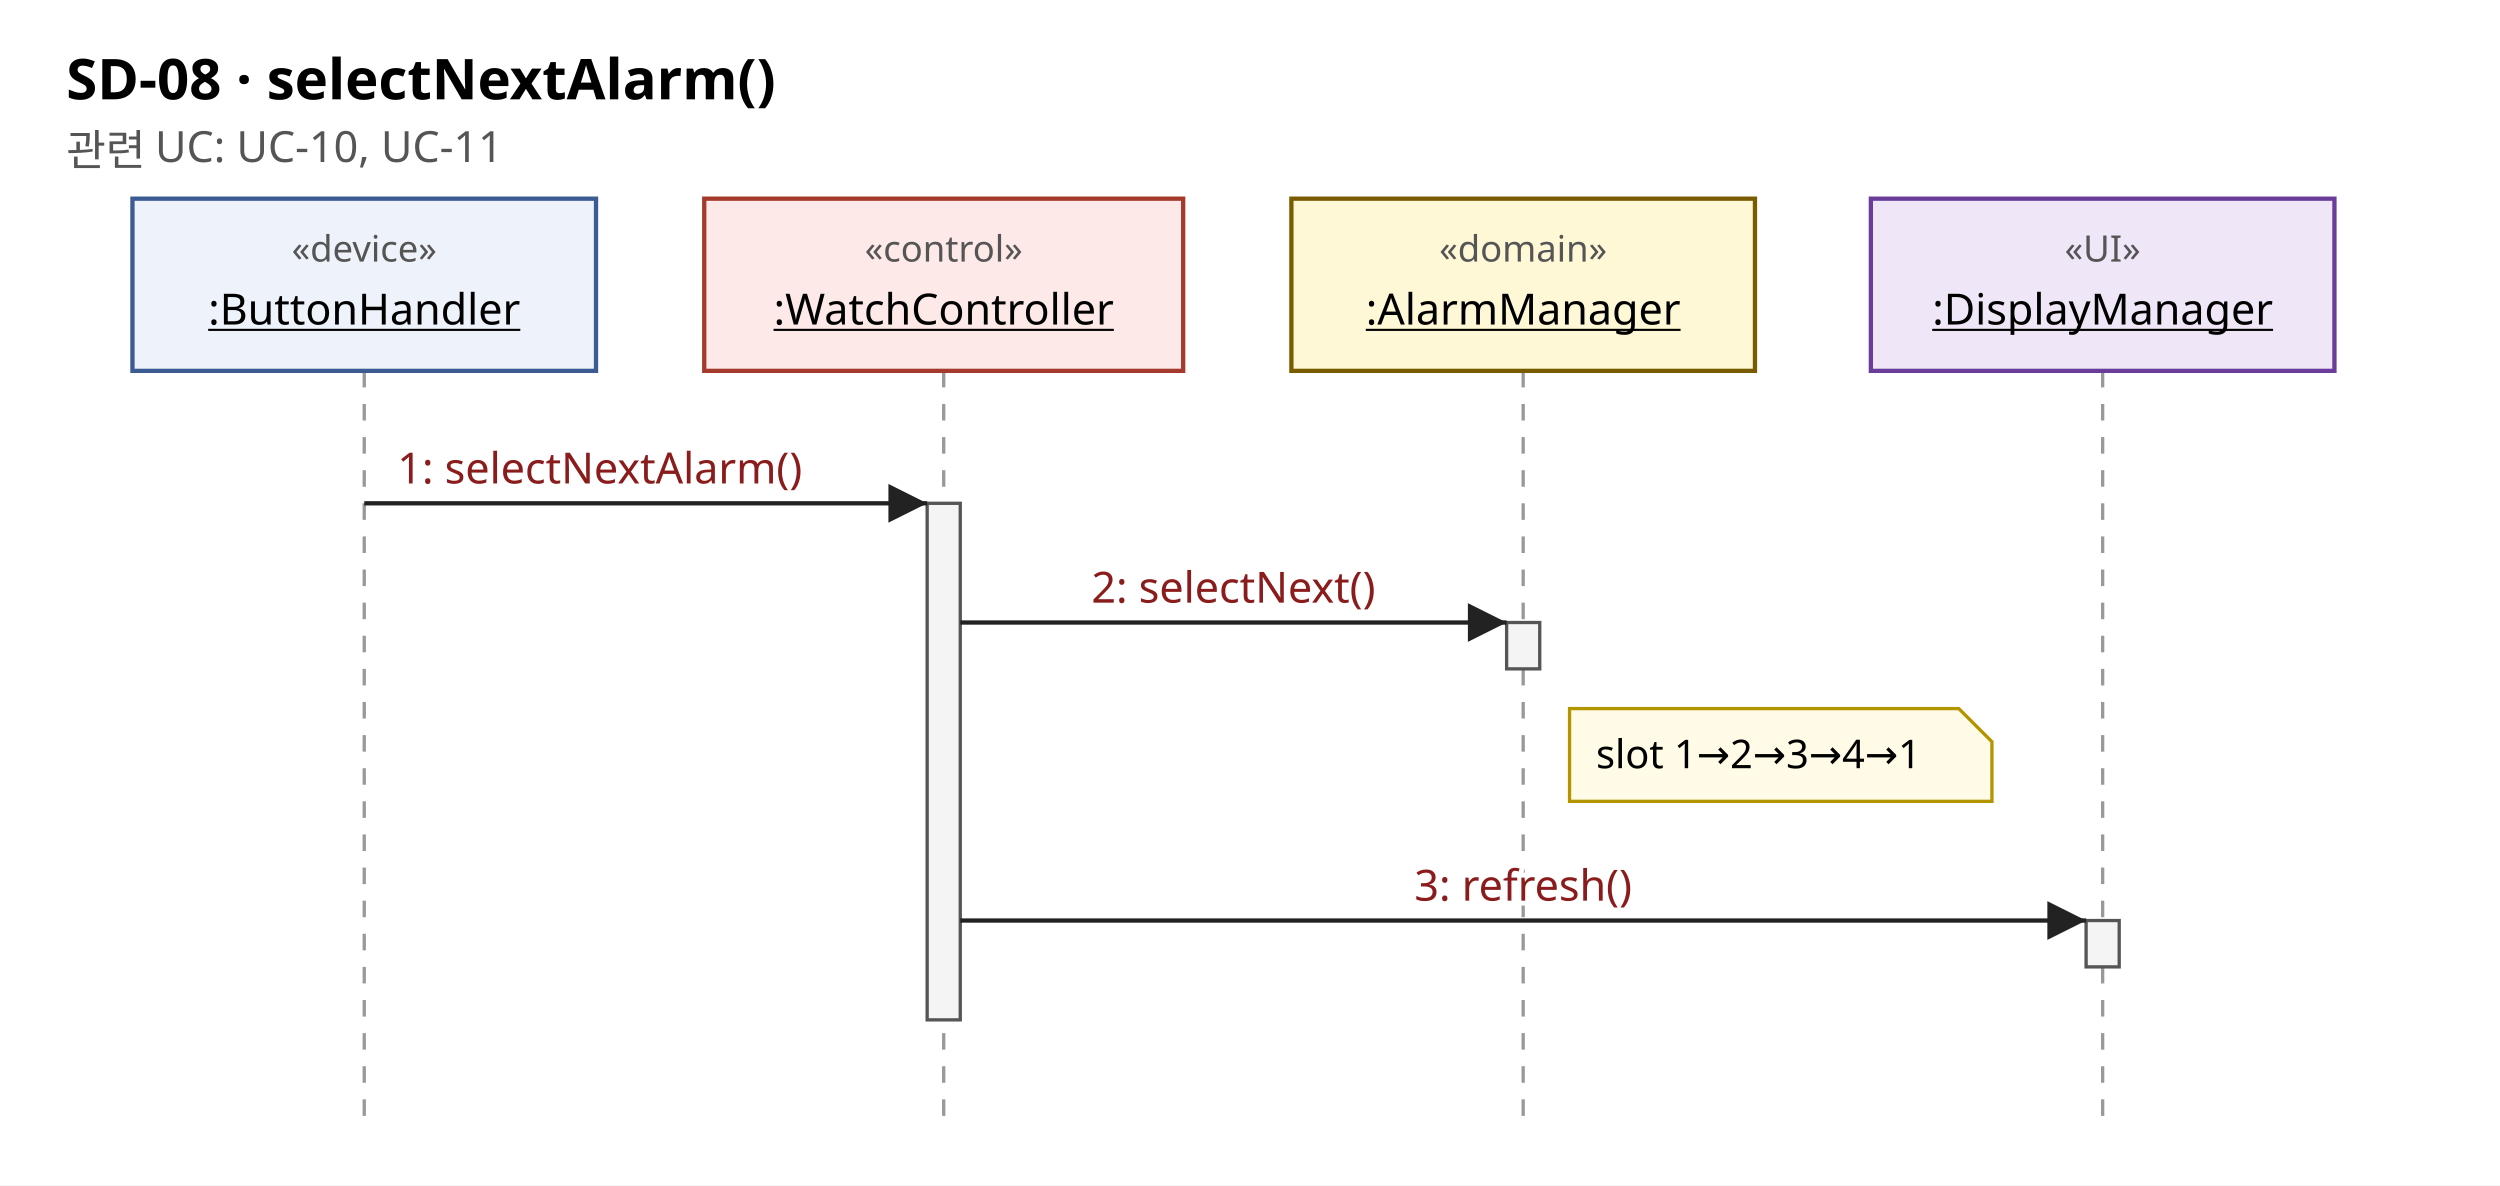
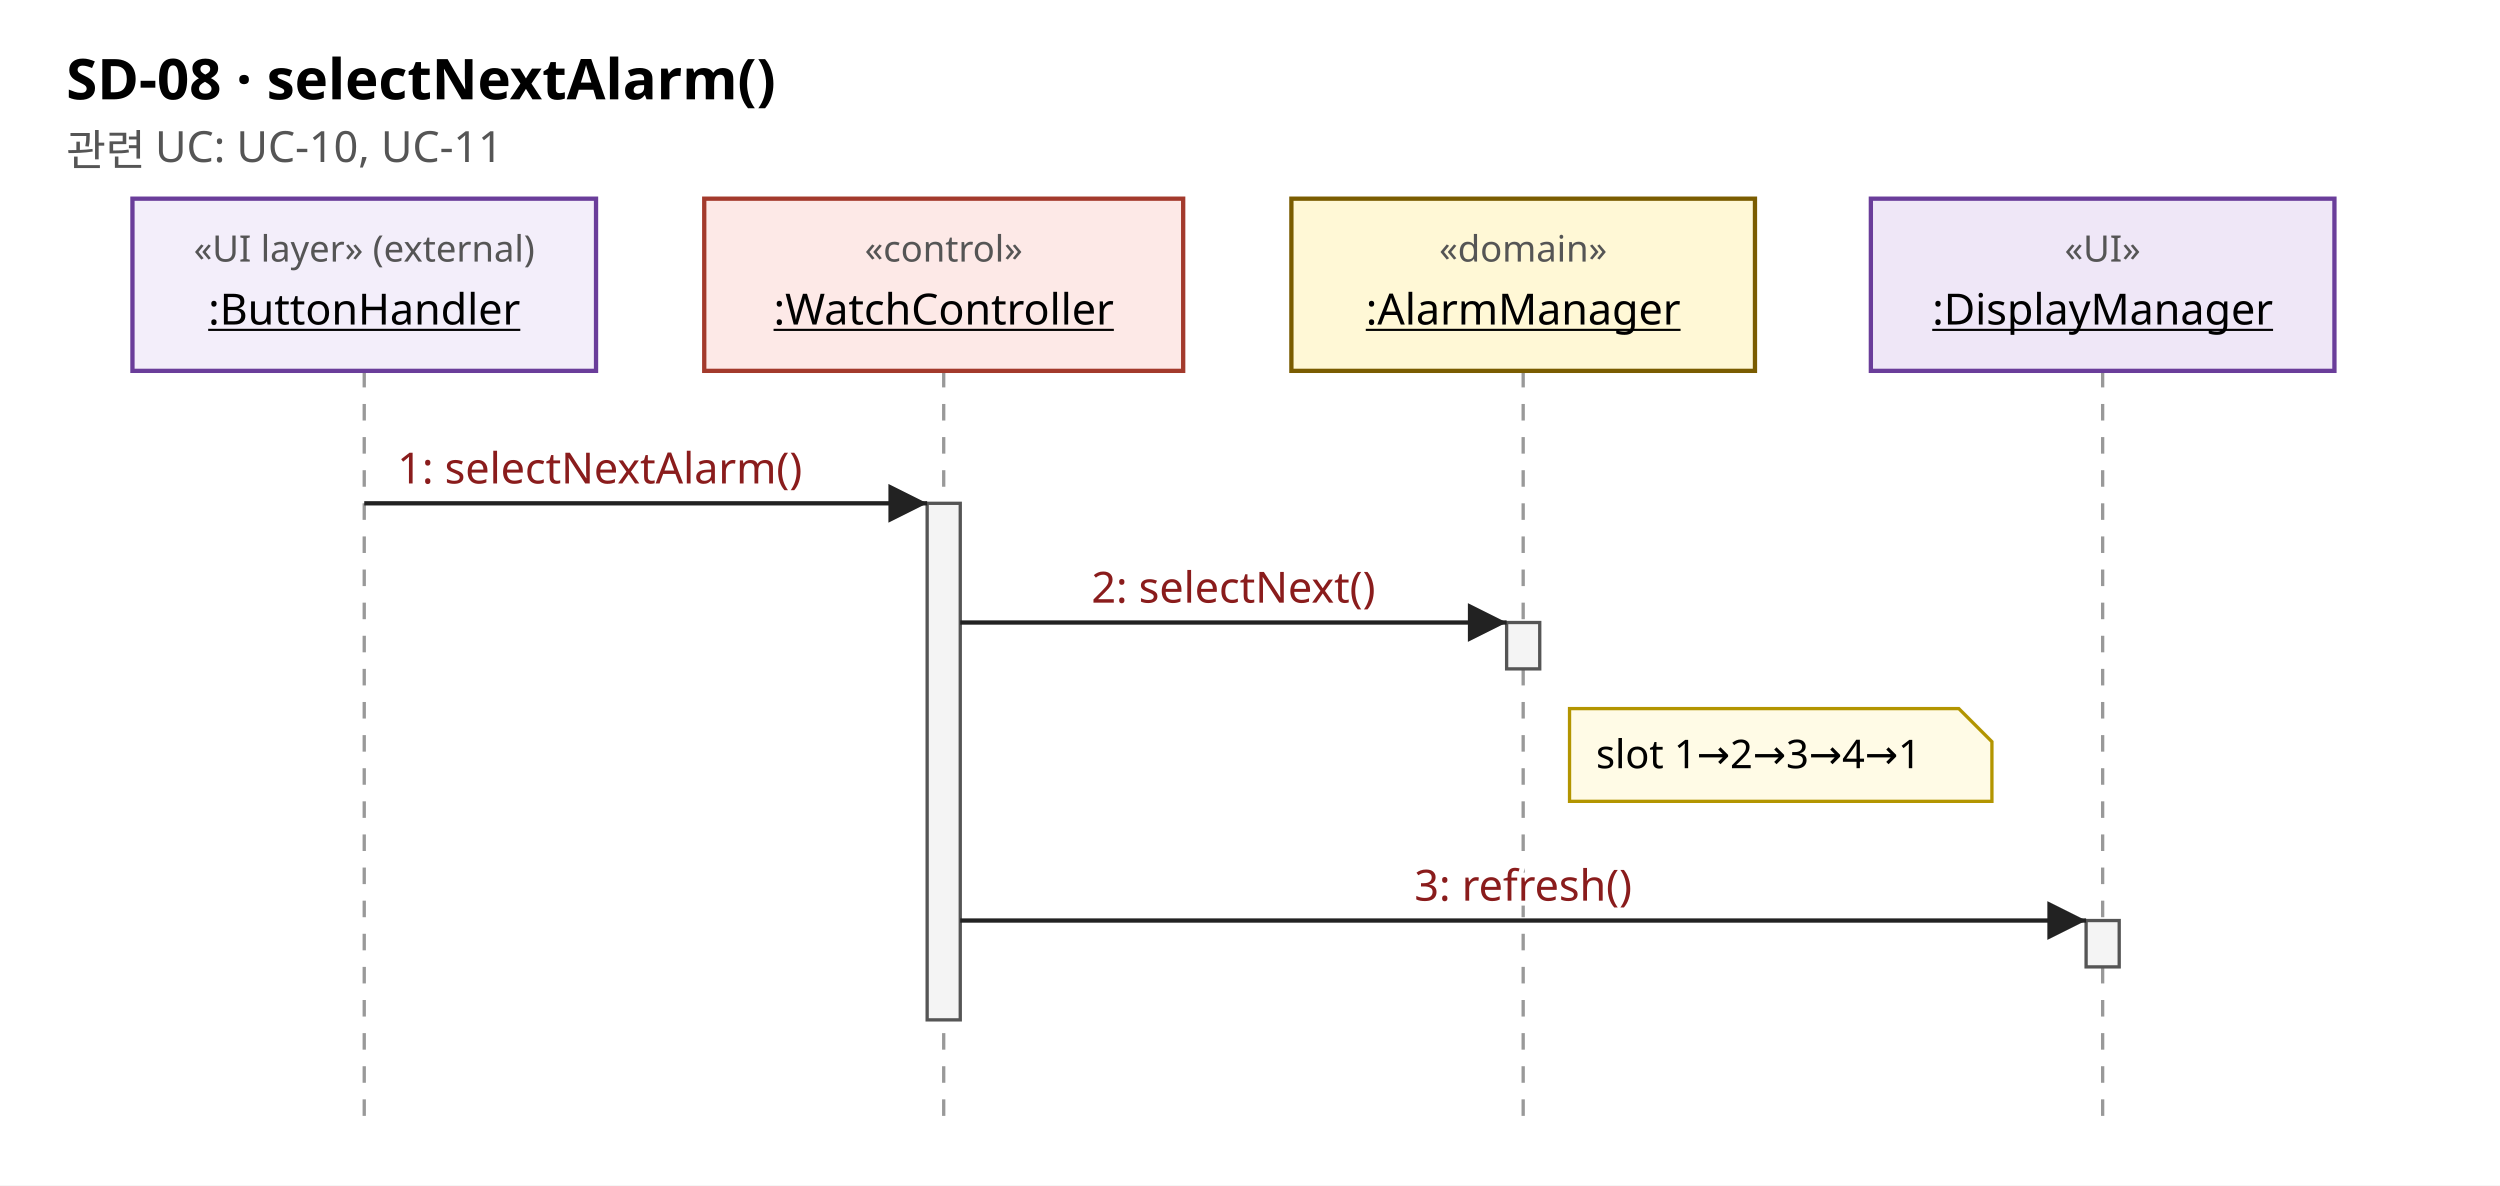
<svg xmlns="http://www.w3.org/2000/svg" width="755" height="358" viewBox="0 0 755 358" font-family="Malgun Gothic, Apple SD Gothic Neo, Noto Sans KR, WenQuanYi Zen Hei, sans-serif">
  <defs>
    <marker id="f" viewBox="0 0 10 10" refX="10" refY="5" markerWidth="9" markerHeight="9" orient="auto">
      <path d="M0,0 L10,5 L0,10 z" fill="#222" />
    </marker>
  </defs>
  <rect width="755" height="358" fill="#fff" />
  <text x="20" y="30" font-size="17" font-weight="bold">SD-08 · selectNextAlarm()</text>
  <text x="20" y="50" font-size="13" fill="#555">관련 UC: UC-10, UC-11</text>
  <line x1="110" y1="112" x2="110" y2="338" stroke="#999" stroke-dasharray="5 5" />
-   <rect x="40.0" y="60" width="140" height="52" fill="#eef2fa" stroke="#3b5b92" stroke-width="1.3" />
-   <text x="110" y="79" text-anchor="middle" font-size="11" fill="#555">«device»</text>
+   <rect x="40.0" y="60" width="140" height="52" fill="#f3eefa" stroke="#6a3d9a" stroke-width="1.3" />
+   <text x="110" y="79" text-anchor="middle" font-size="11" fill="#555">«UI layer» (external)</text>
  <text x="110" y="98" text-anchor="middle" font-size="13" text-decoration="underline">:ButtonHandler</text>
  <line x1="285" y1="112" x2="285" y2="338" stroke="#999" stroke-dasharray="5 5" />
  <rect x="212.68" y="60" width="144.64" height="52" fill="#fde9e7" stroke="#a33a2c" stroke-width="1.3" />
  <text x="285" y="79" text-anchor="middle" font-size="11" fill="#555">«control»</text>
  <text x="285" y="98" text-anchor="middle" font-size="13" text-decoration="underline">:WatchController</text>
  <line x1="460" y1="112" x2="460" y2="338" stroke="#999" stroke-dasharray="5 5" />
  <rect x="390.0" y="60" width="140" height="52" fill="#fff8d6" stroke="#7a5c00" stroke-width="1.3" />
  <text x="460" y="79" text-anchor="middle" font-size="11" fill="#555">«domain»</text>
  <text x="460" y="98" text-anchor="middle" font-size="13" text-decoration="underline">:AlarmManager</text>
  <line x1="635" y1="112" x2="635" y2="338" stroke="#999" stroke-dasharray="5 5" />
  <rect x="565.0" y="60" width="140" height="52" fill="#efe7f7" stroke="#6a3d9a" stroke-width="1.3" />
  <text x="635" y="79" text-anchor="middle" font-size="11" fill="#555">«UI»</text>
  <text x="635" y="98" text-anchor="middle" font-size="13" text-decoration="underline">:DisplayManager</text>
  <rect x="455" y="188" width="10" height="14" fill="#f4f4f4" stroke="#555" />
  <rect x="630" y="278" width="10" height="14" fill="#f4f4f4" stroke="#555" />
  <rect x="280" y="152" width="10" height="156" fill="#f4f4f4" stroke="#555" />
  <line x1="110" y1="152" x2="280" y2="152" stroke="#222" stroke-width="1.3" marker-end="url(#f)" />
  <text x="120" y="146" font-size="13" fill="#8a1c1c" stroke="#fff" stroke-width="3" paint-order="stroke">1: selectNextAlarm()</text>
  <line x1="290" y1="188" x2="455" y2="188" stroke="#222" stroke-width="1.3" marker-end="url(#f)" />
  <text x="372.5" y="182" text-anchor="middle" font-size="13" fill="#8a1c1c" stroke="#fff" stroke-width="3" paint-order="stroke">2: selectNext()</text>
  <path d="M474,214 h117.56 l10,10 v18 h-127.56 z" fill="#fffbe6" stroke="#b39500" />
  <text x="482" y="232" font-size="12">slot 1→2→3→4→1</text>
  <line x1="290" y1="278" x2="630" y2="278" stroke="#222" stroke-width="1.3" marker-end="url(#f)" />
  <text x="460.0" y="272" text-anchor="middle" font-size="13" fill="#8a1c1c" stroke="#fff" stroke-width="3" paint-order="stroke">3: refresh()</text>
</svg>
